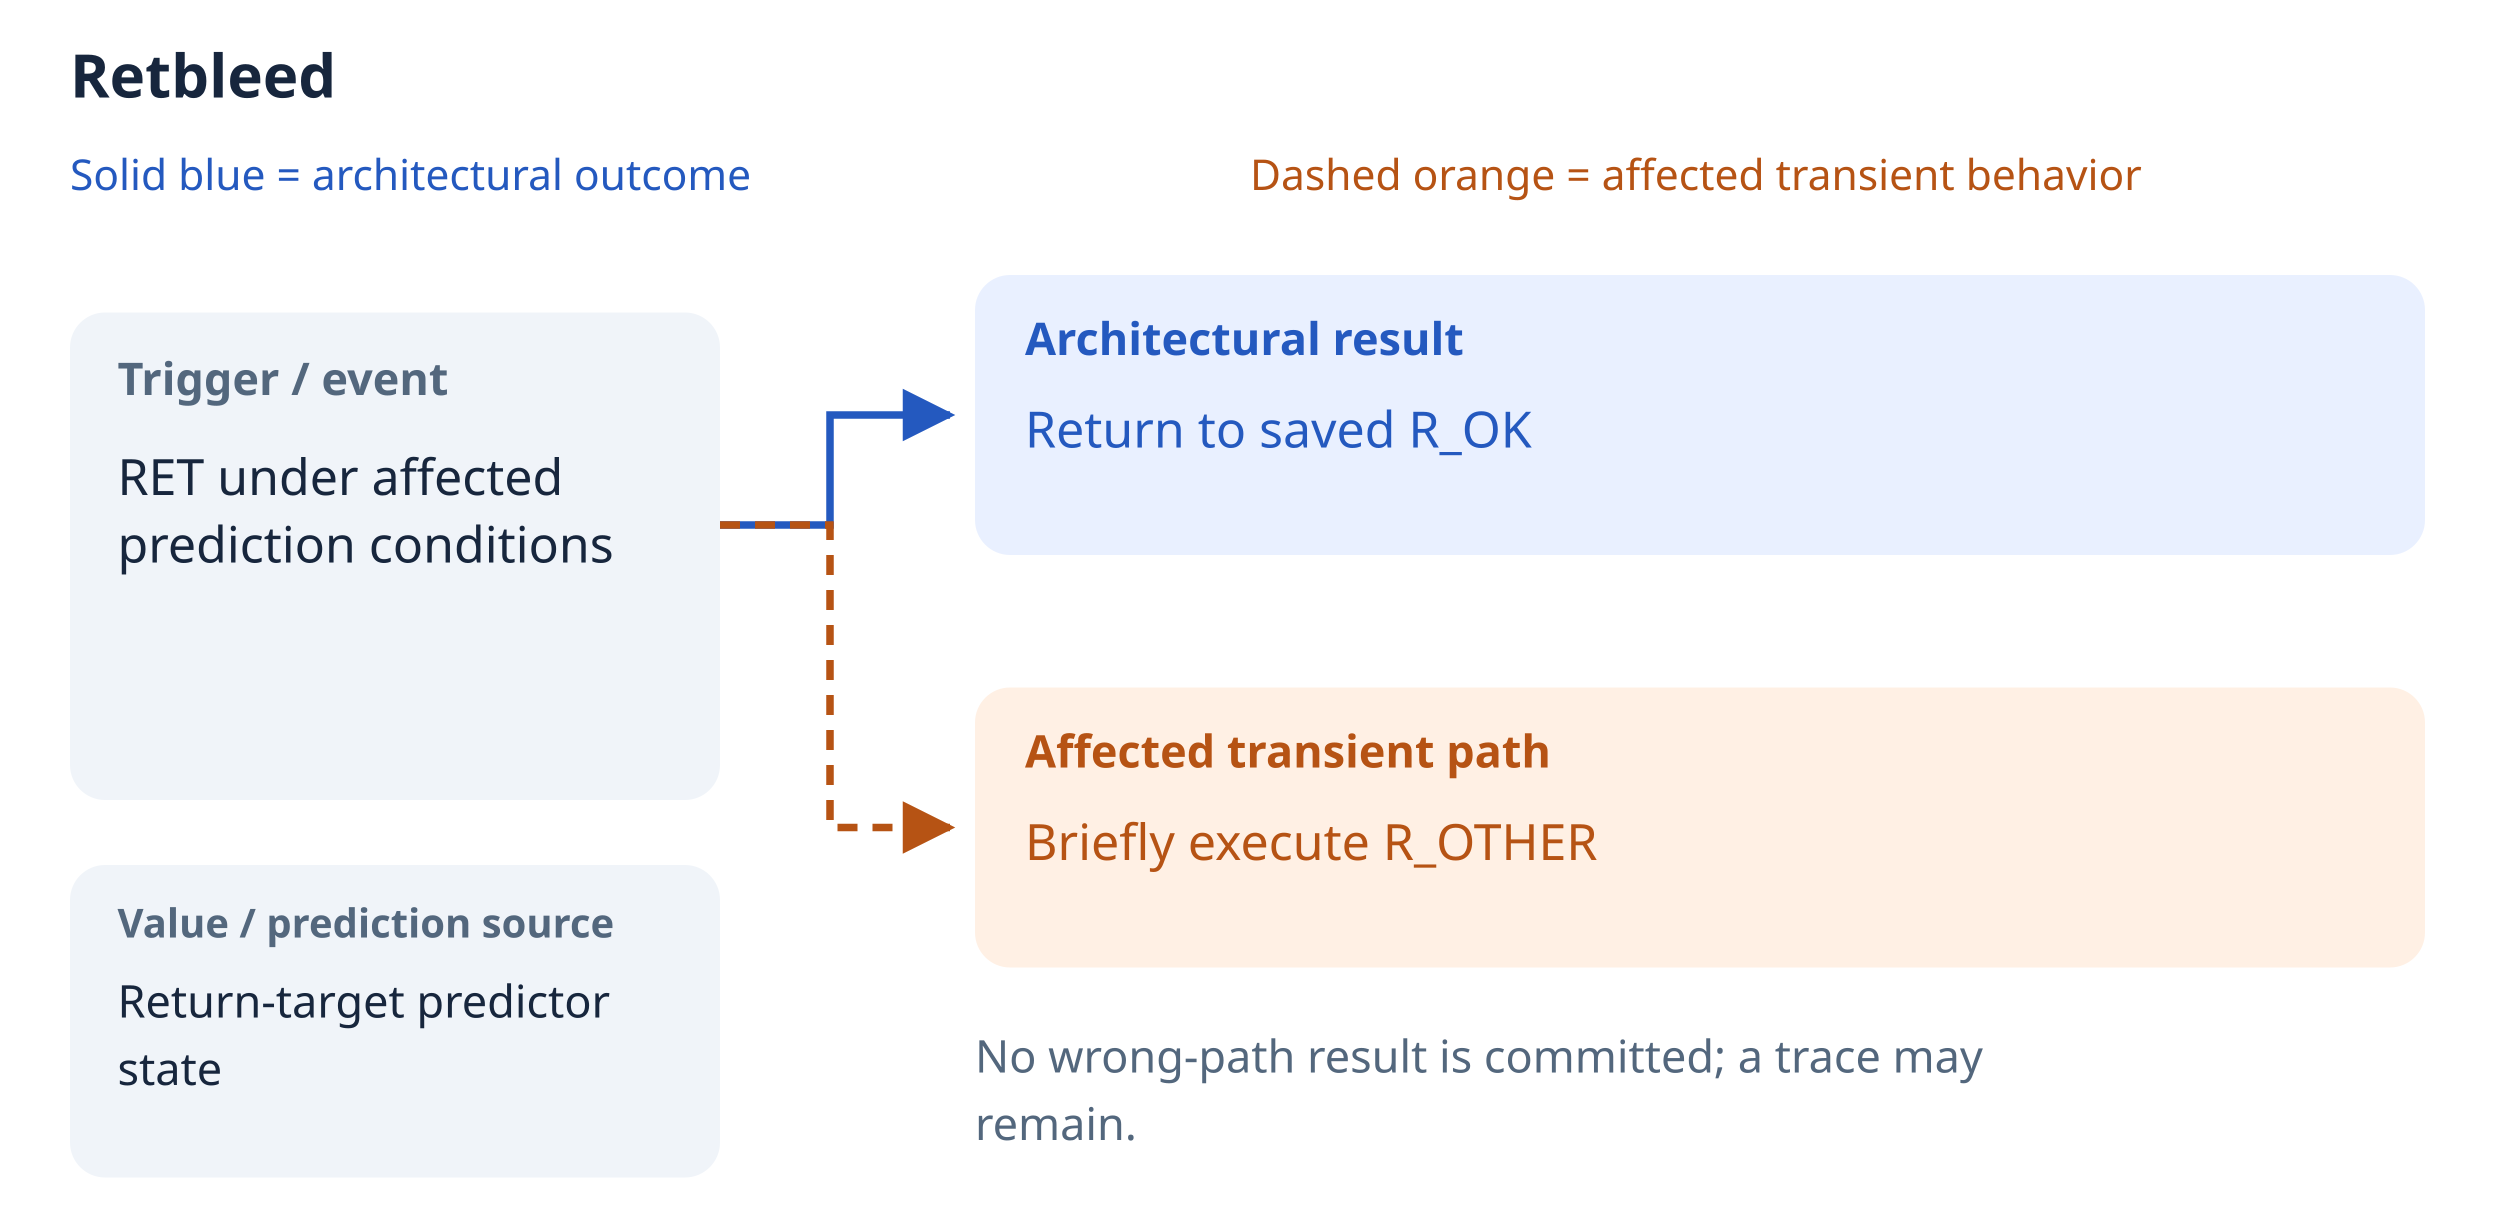
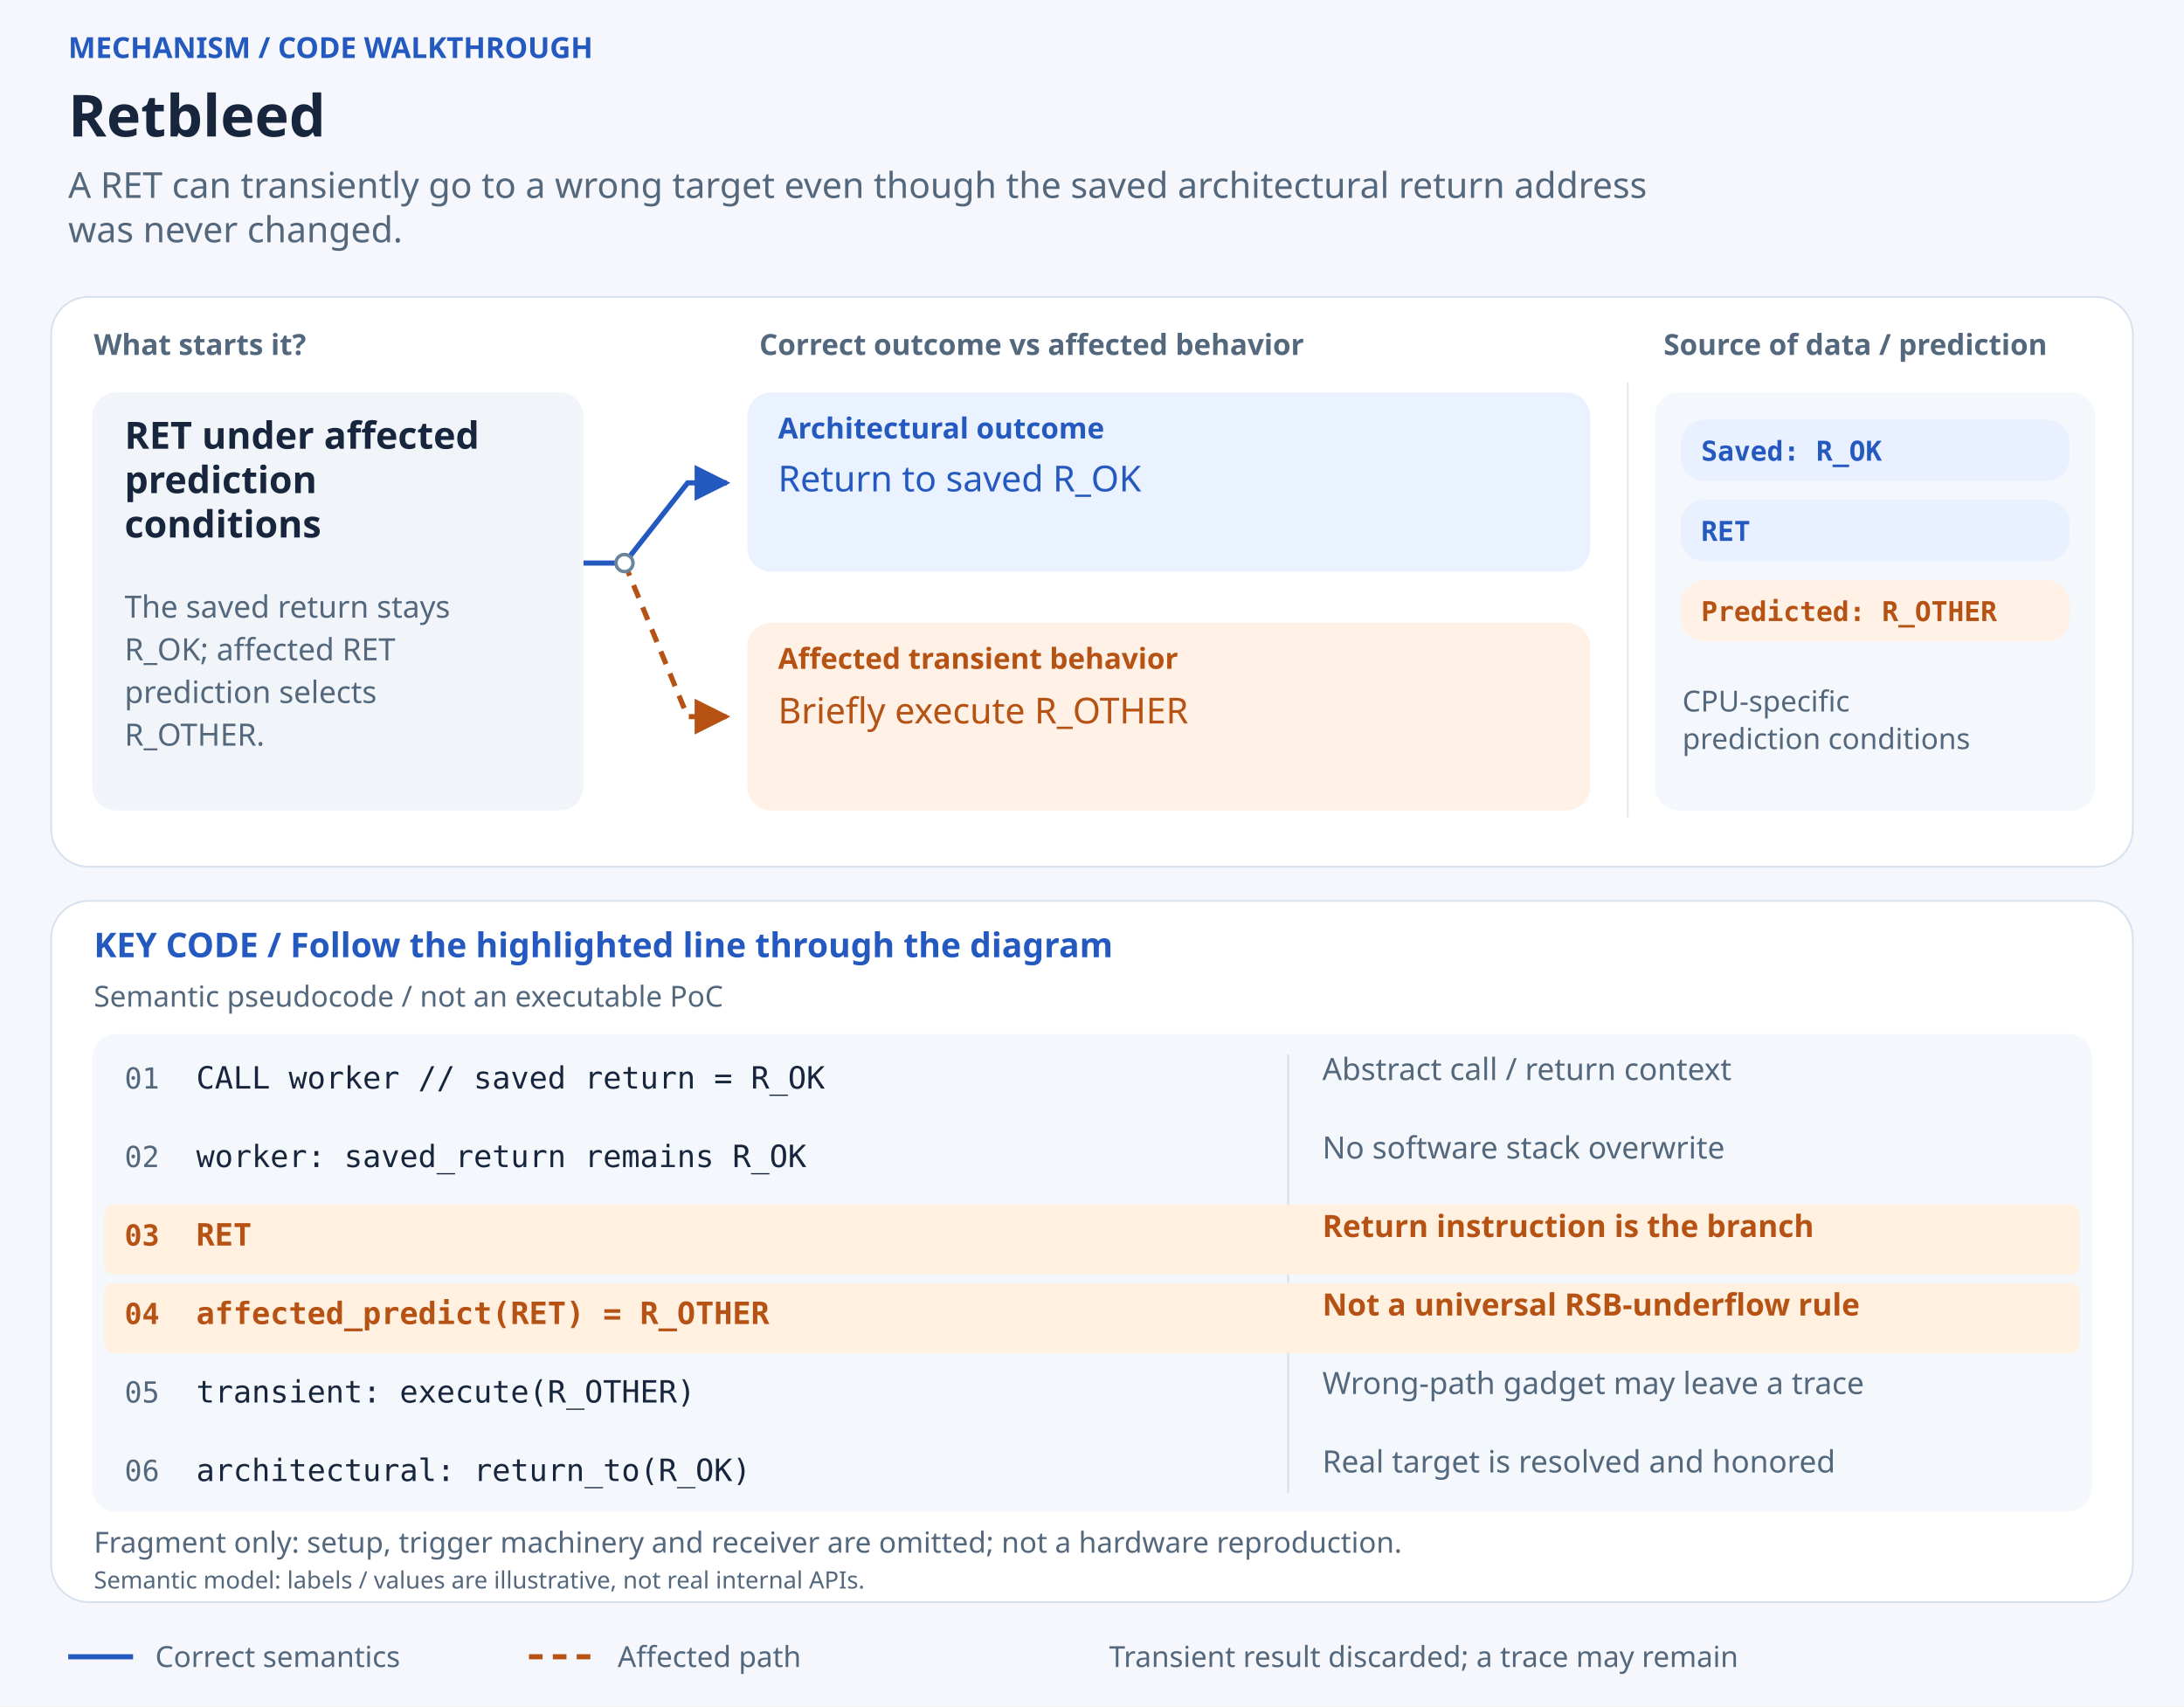
- <svg xmlns="http://www.w3.org/2000/svg" viewBox="0 0 1000 490" role="img" aria-labelledby="title desc">
+ <svg xmlns="http://www.w3.org/2000/svg" viewBox="0 0 1280 1000" role="img" aria-labelledby="title desc">
  <defs>
    <marker id="blue" viewBox="0 0 10 10" refX="9" refY="5" markerWidth="7" markerHeight="7" orient="auto">
      <path d="M0 0L10 5L0 10Z" fill="#2459bf" />
    </marker>
    <marker id="orange" viewBox="0 0 10 10" refX="9" refY="5" markerWidth="7" markerHeight="7" orient="auto">
      <path d="M0 0L10 5L0 10Z" fill="#b65314" />
    </marker>
  </defs>
-   <rect width="1000" height="490" fill="#fff" />
+   <rect width="1280" height="1000" fill="#f5f7fc" />
  <g font-family="system-ui, sans-serif">
-     <text x="28" y="39" font-size="24" fill="#17263d" font-weight="700">Retbleed</text>
-     <text x="28" y="76" font-size="17" fill="#2459bf">Solid blue = architectural outcome</text>
-     <text x="500" y="76" font-size="17" fill="#b65314">Dashed orange = affected transient behavior</text>
-     <rect x="28" y="125" width="260" height="195" rx="14" fill="#f0f4f9" />
-     <text x="47" y="158" font-size="18" fill="#53677d" font-weight="700">Trigger / event</text>
-     <text x="47" y="198" font-size="20" fill="#17263d">RET under affected</text>
-     <text x="47" y="225" font-size="20" fill="#17263d">prediction conditions</text>
-     <rect x="390" y="110" width="580" height="112" rx="14" fill="#e9f0ff" />
-     <text x="410" y="142" font-size="18" fill="#2459bf" font-weight="700">Architectural result</text>
-     <text x="410" y="179" font-size="20" fill="#2459bf">Return to saved R_OK</text>
-     <rect x="390" y="275" width="580" height="112" rx="14" fill="#fff0e4" />
-     <text x="410" y="307" font-size="18" fill="#b65314" font-weight="700">Affected transient path</text>
-     <text x="410" y="344" font-size="20" fill="#b65314">Briefly execute R_OTHER</text>
-     <path d="M288 210H332V166H380" fill="none" stroke="#2459bf" stroke-width="3" marker-end="url(#blue)" />
-     <path d="M288 210H332V331H380" fill="none" stroke="#b65314" stroke-width="3" stroke-dasharray="8 6" marker-end="url(#orange)" />
-     <rect x="28" y="346" width="260" height="125" rx="14" fill="#f0f4f9" />
-     <text x="47" y="375" font-size="16" fill="#53677d" font-weight="700">Value / prediction source</text>
-     <text x="47" y="407" font-size="18" fill="#17263d">Return-target predictor</text>
-     <text x="47" y="434" font-size="18" fill="#17263d">state</text>
-     <text x="390" y="429" font-size="18" fill="#53677d">No wrong-path result is committed; a trace may</text>
-     <text x="390" y="456" font-size="18" fill="#53677d">remain.</text>
+     <text x="40" y="34" font-size="17" fill="#2459bf" font-weight="700">MECHANISM / CODE WALKTHROUGH</text>
+     <text x="40" y="80" font-size="34" fill="#17263d" font-weight="700">Retbleed</text>
+     <text x="40" y="116" font-size="21" fill="#53677d">A RET can transiently go to a wrong target even though the saved architectural return address</text>
+     <text x="40" y="142" font-size="21" fill="#53677d">was never changed.</text>
+     <rect x="30" y="174" width="1220" height="334" rx="22" fill="#fff" stroke="#d6e0ef" />
+     <text x="55" y="208" font-size="17" fill="#53677d" font-weight="700">What starts it?</text>
+     <text x="445" y="208" font-size="17" fill="#53677d" font-weight="700">Correct outcome vs affected behavior</text>
+     <text x="975" y="208" font-size="17" fill="#53677d" font-weight="700">Source of data / prediction</text>
+     <rect x="54" y="230" width="288" height="245" rx="14" fill="#f1f5fa" stroke="none" />
+     <text x="73" y="263" font-size="22" fill="#17263d" font-weight="700">RET under affected</text>
+     <text x="73" y="289" font-size="22" fill="#17263d" font-weight="700">prediction</text>
+     <text x="73" y="315" font-size="22" fill="#17263d" font-weight="700">conditions</text>
+     <text x="73" y="362" font-size="18" fill="#53677d">The saved return stays</text>
+     <text x="73" y="387" font-size="18" fill="#53677d">R_OK; affected RET</text>
+     <text x="73" y="412" font-size="18" fill="#53677d">prediction selects</text>
+     <text x="73" y="437" font-size="18" fill="#53677d">R_OTHER.</text>
+     <rect x="438" y="230" width="494" height="105" rx="14" fill="#eaf1ff" stroke="none" />
+     <text x="456" y="257" font-size="17" fill="#2459bf" font-weight="700">Architectural outcome</text>
+     <text x="456" y="288" font-size="21" fill="#2459bf">Return to saved R_OK</text>
+     <rect x="438" y="365" width="494" height="110" rx="14" fill="#fff1e6" stroke="none" />
+     <text x="456" y="392" font-size="17" fill="#b65314" font-weight="700">Affected transient behavior</text>
+     <text x="456" y="424" font-size="21" fill="#b65314">Briefly execute R_OTHER</text>
+     <path d="M342 330H366L403 283H426" fill="none" stroke="#2459bf" stroke-width="3" marker-end="url(#blue)" />
+     <path d="M366 330L403 420H426" fill="none" stroke="#b65314" stroke-width="3" stroke-dasharray="8 6" marker-end="url(#orange)" />
+     <circle cx="366" cy="330" r="5" fill="white" stroke="#6c839c" stroke-width="2" />
+     <path d="M954 224V479" stroke="#e1e8f0" />
+     <rect x="970" y="230" width="258" height="245" rx="14" fill="#f4f7fb" stroke="none" />
+     <rect x="985" y="246" width="228" height="36" rx="14" fill="#e9f0ff" stroke="none" />
+     <text x="997" y="270" font-size="16" fill="#2459bf" font-weight="700" font-family="ui-monospace, SFMono-Regular, Consolas, monospace">Saved: R_OK</text>
+     <rect x="985" y="293" width="228" height="36" rx="14" fill="#e9f0ff" stroke="none" />
+     <text x="997" y="317" font-size="16" fill="#2459bf" font-weight="700" font-family="ui-monospace, SFMono-Regular, Consolas, monospace">RET</text>
+     <rect x="985" y="340" width="228" height="36" rx="14" fill="#fff1e6" stroke="none" />
+     <text x="997" y="364" font-size="16" fill="#b65314" font-weight="700" font-family="ui-monospace, SFMono-Regular, Consolas, monospace">Predicted: R_OTHER</text>
+     <text x="986" y="417" font-size="17" fill="#53677d">CPU-specific</text>
+     <text x="986" y="439" font-size="17" fill="#53677d">prediction conditions</text>
+     <rect x="30" y="528" width="1220" height="411" rx="22" fill="#fff" stroke="#d6e0ef" />
+     <text x="55" y="561" font-size="20" fill="#2459bf" font-weight="700">KEY CODE / Follow the highlighted line through the diagram</text>
+     <text x="55" y="590" font-size="17" fill="#53677d">Semantic pseudocode / not an executable PoC</text>
+     <rect x="54" y="606" width="1172" height="280" rx="14" fill="#f4f7fb" stroke="none" />
+     <path d="M755 618V875" stroke="#d5deeb" />
+     <text x="73" y="638" font-size="17" fill="#53677d" font-family="ui-monospace, SFMono-Regular, Consolas, monospace">01</text>
+     <text x="115" y="638" font-size="18" fill="#17263d" font-family="ui-monospace, SFMono-Regular, Consolas, monospace" class="code-line">CALL worker  // saved return = R_OK</text>
+     <text x="775" y="633" font-size="18" fill="#53677d">Abstract call / return context</text>
+     <text x="73" y="684" font-size="17" fill="#53677d" font-family="ui-monospace, SFMono-Regular, Consolas, monospace">02</text>
+     <text x="115" y="684" font-size="18" fill="#17263d" font-family="ui-monospace, SFMono-Regular, Consolas, monospace" class="code-line">worker: saved_return remains R_OK</text>
+     <text x="775" y="679" font-size="18" fill="#53677d">No software stack overwrite</text>
+     <rect x="61" y="706" width="1158" height="41" rx="6" fill="#fff0e0" stroke="none" class="code-highlight" />
+     <text x="73" y="730" font-size="17" fill="#b65314" font-weight="700" font-family="ui-monospace, SFMono-Regular, Consolas, monospace">03</text>
+     <text x="115" y="730" font-size="18" fill="#b65314" font-weight="700" font-family="ui-monospace, SFMono-Regular, Consolas, monospace" class="code-line">RET</text>
+     <text x="775" y="725" font-size="18" fill="#b65314" font-weight="700">Return instruction is the branch</text>
+     <rect x="61" y="752" width="1158" height="41" rx="6" fill="#fff0e0" stroke="none" class="code-highlight" />
+     <text x="73" y="776" font-size="17" fill="#b65314" font-weight="700" font-family="ui-monospace, SFMono-Regular, Consolas, monospace">04</text>
+     <text x="115" y="776" font-size="18" fill="#b65314" font-weight="700" font-family="ui-monospace, SFMono-Regular, Consolas, monospace" class="code-line">affected_predict(RET) = R_OTHER</text>
+     <text x="775" y="771" font-size="18" fill="#b65314" font-weight="700">Not a universal RSB-underflow rule</text>
+     <text x="73" y="822" font-size="17" fill="#53677d" font-family="ui-monospace, SFMono-Regular, Consolas, monospace">05</text>
+     <text x="115" y="822" font-size="18" fill="#17263d" font-family="ui-monospace, SFMono-Regular, Consolas, monospace" class="code-line">transient: execute(R_OTHER)</text>
+     <text x="775" y="817" font-size="18" fill="#53677d">Wrong-path gadget may leave a trace</text>
+     <text x="73" y="868" font-size="17" fill="#53677d" font-family="ui-monospace, SFMono-Regular, Consolas, monospace">06</text>
+     <text x="115" y="868" font-size="18" fill="#17263d" font-family="ui-monospace, SFMono-Regular, Consolas, monospace" class="code-line">architectural: return_to(R_OK)</text>
+     <text x="775" y="863" font-size="18" fill="#53677d">Real target is resolved and honored</text>
+     <text x="55" y="910" font-size="17" fill="#53677d">Fragment only: setup, trigger machinery and receiver are omitted; not a hardware reproduction.</text>
+     <text x="55" y="931" font-size="14" fill="#53677d">Semantic model: labels / values are illustrative, not real internal APIs.</text>
+     <path d="M40 971H78" stroke="#2459bf" stroke-width="3" />
+     <text x="91" y="977" font-size="17" fill="#53677d">Correct semantics</text>
+     <path d="M310 971H348" stroke="#b65314" stroke-width="3" stroke-dasharray="8 6" />
+     <text x="362" y="977" font-size="17" fill="#53677d">Affected path</text>
+     <text x="650" y="977" font-size="17" fill="#53677d">Transient result discarded; a trace may remain</text>
  </g>
</svg>
